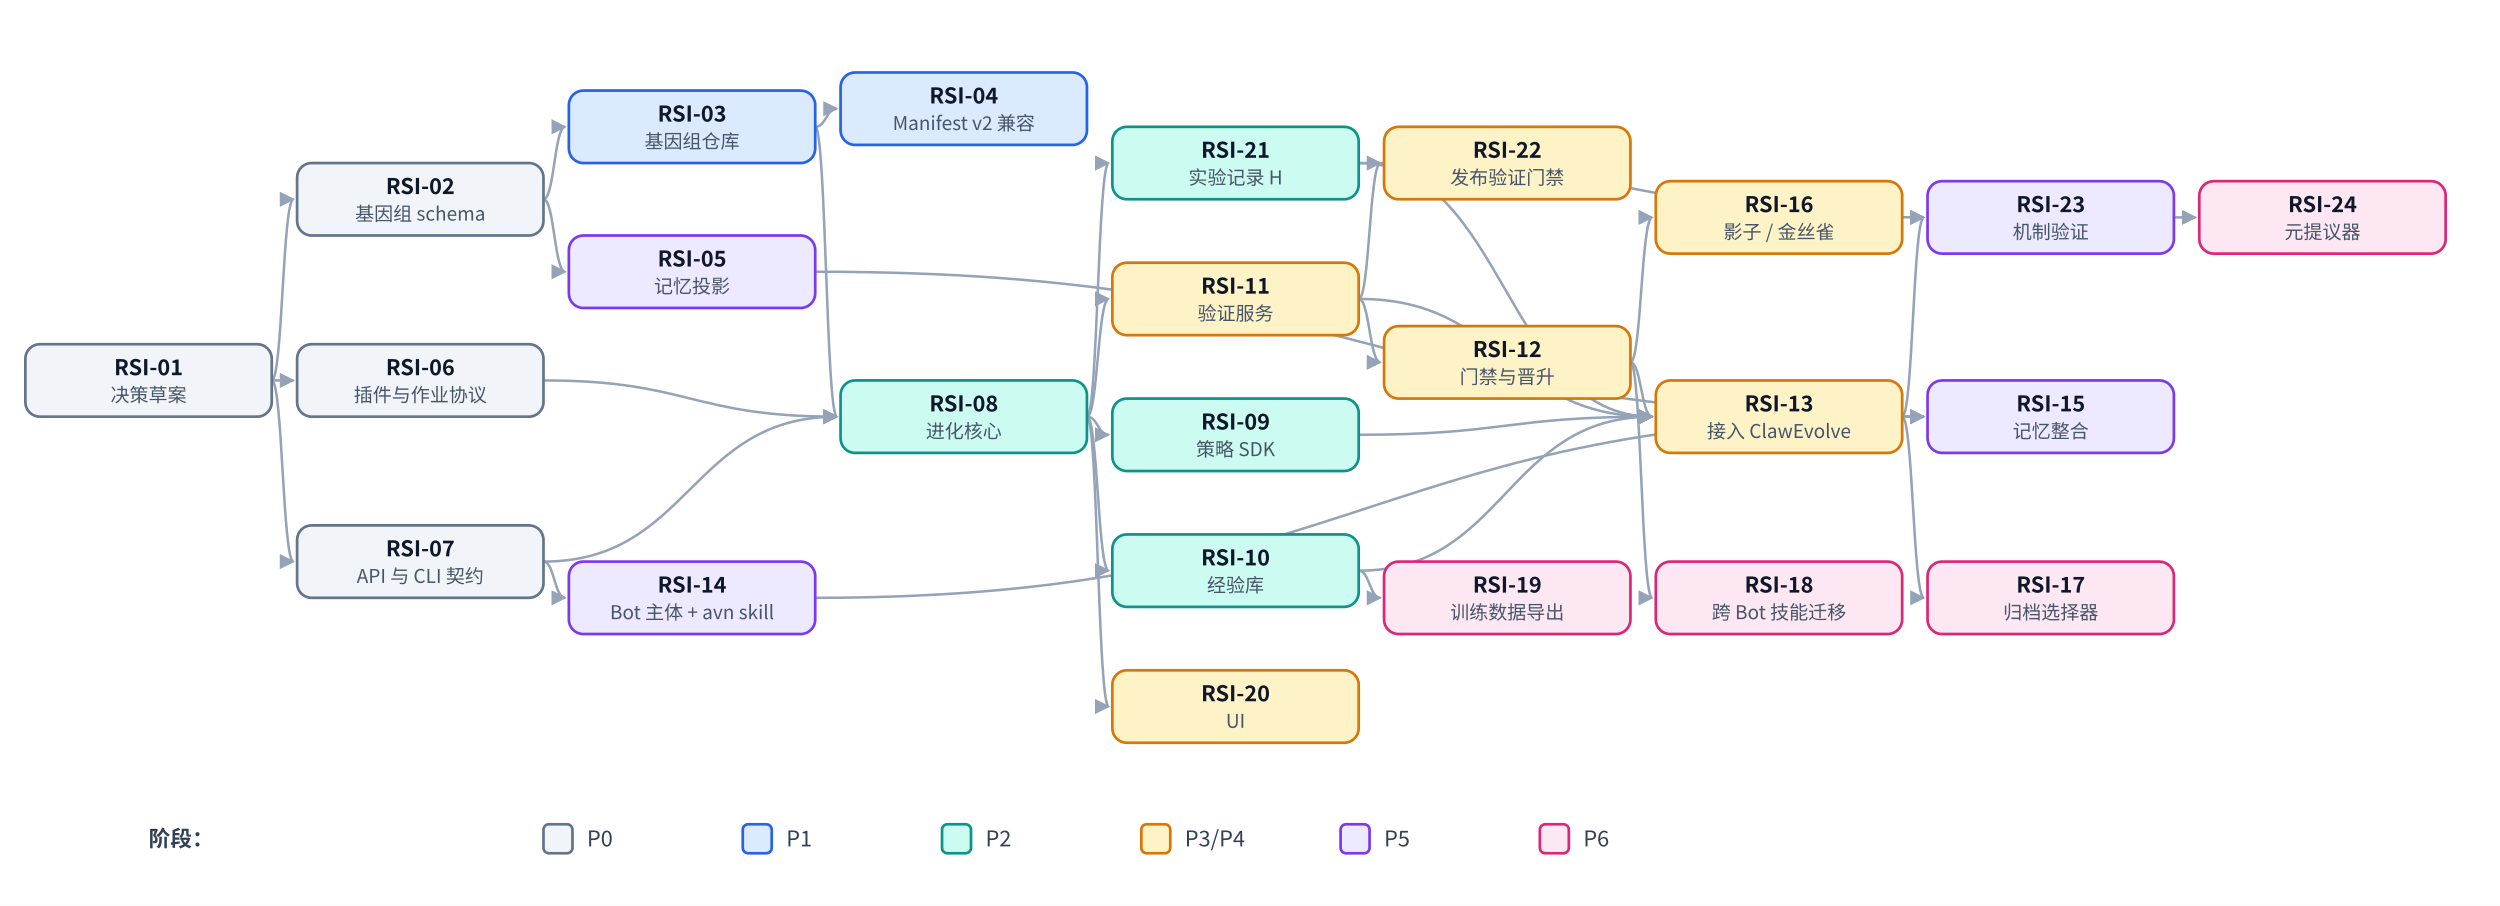
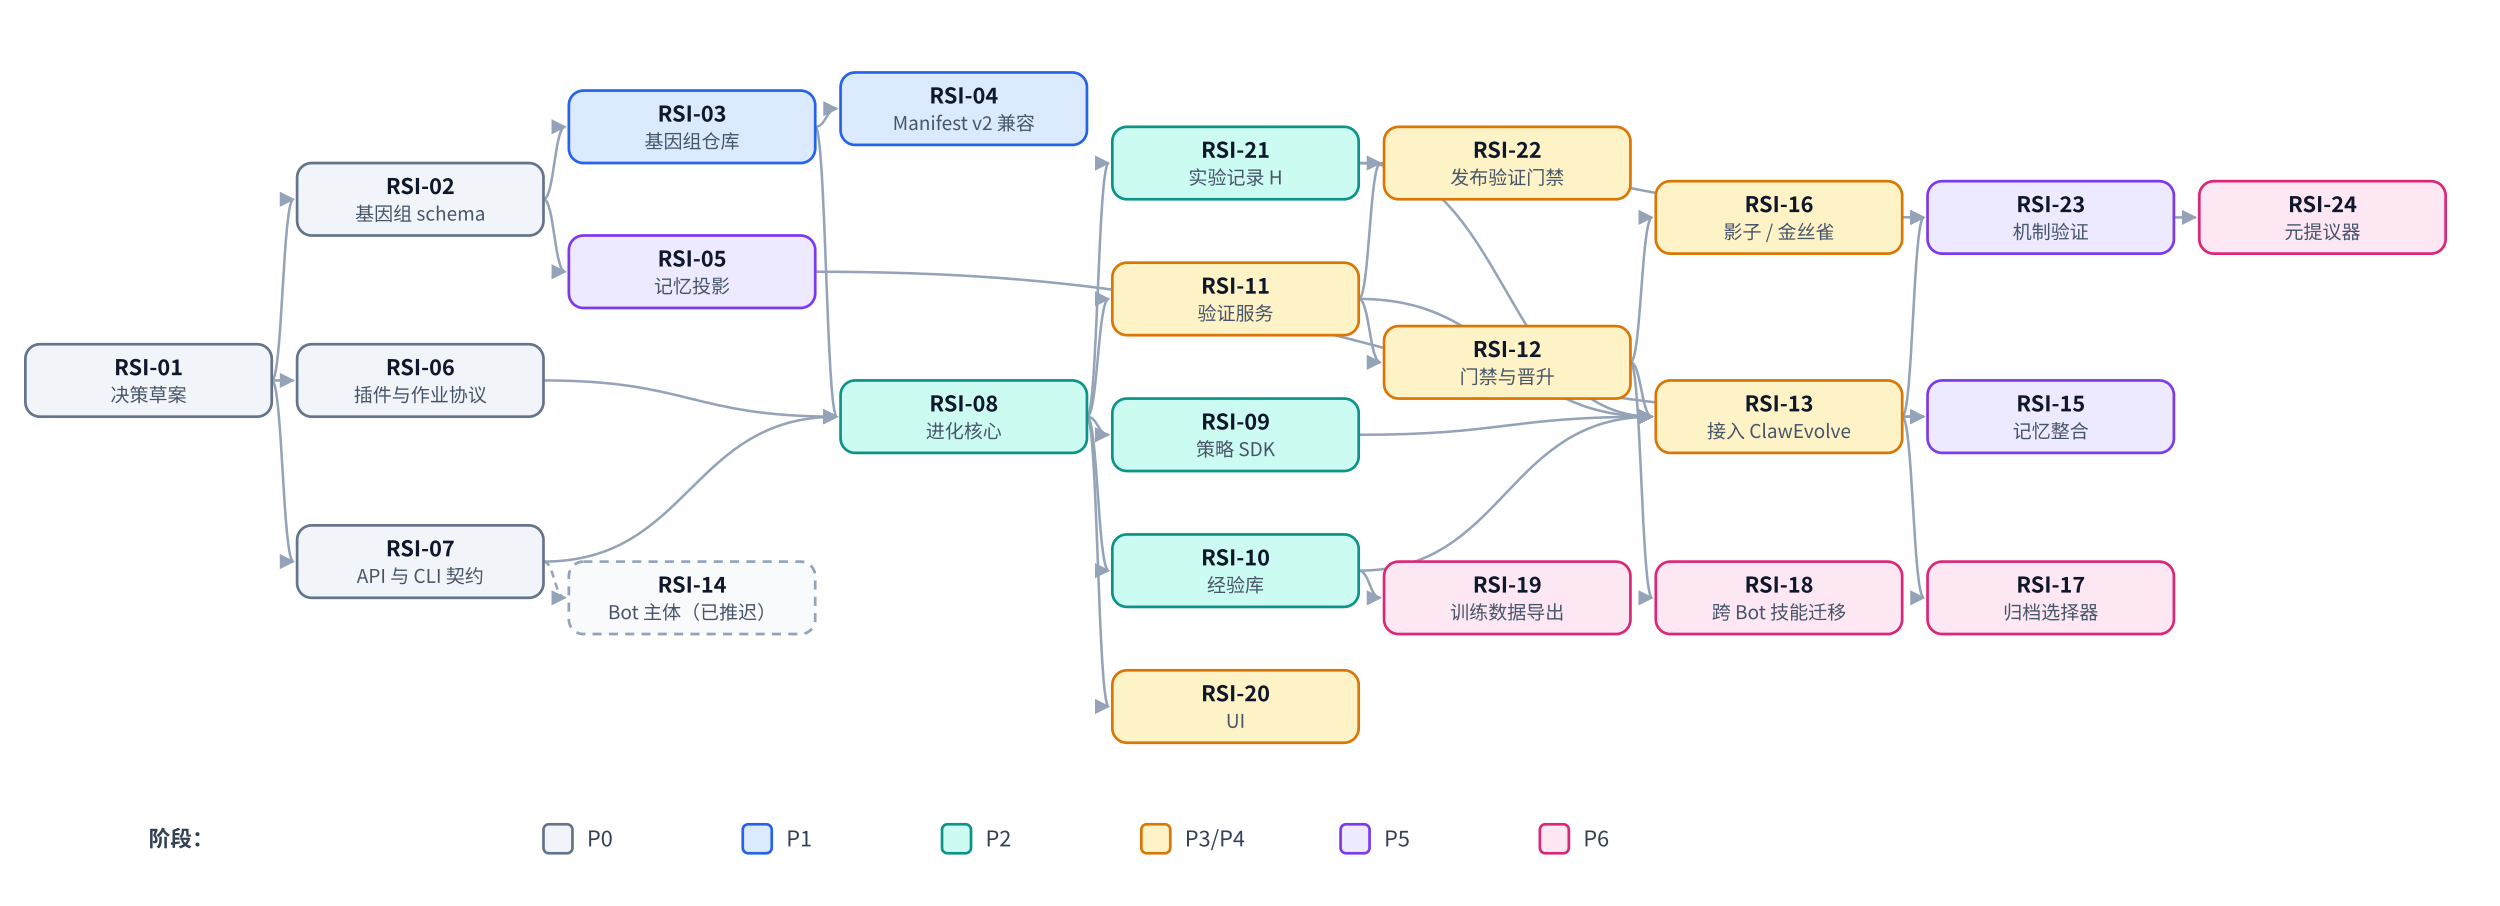
<svg xmlns="http://www.w3.org/2000/svg" width="1380" height="500" viewBox="0 0 1380 500" font-family="'PingFang SC','Hiragino Sans GB','Microsoft YaHei','Noto Sans CJK SC','Source Han Sans SC',system-ui,-apple-system,'Segoe UI',Roboto,'Helvetica Neue',Arial,sans-serif" role="img" aria-label="工作项依赖图">
  <defs>
    <marker id="ah" viewBox="0 0 10 10" refX="9" refY="5" markerWidth="7" markerHeight="7" orient="auto-start-reverse">
      <path d="M0 0 L10 5 L0 10 z" fill="#475569" />
    </marker>
    <marker id="ahl" viewBox="0 0 10 10" refX="9" refY="5" markerWidth="6" markerHeight="6" orient="auto-start-reverse">
      <path d="M0 0 L10 5 L0 10 z" fill="#94a3b8" />
    </marker>
  </defs>
  <rect width="1380" height="500" fill="#ffffff" />
  <path d="M 150.0 210 C 156.0 210 156.0 110 162.0 110" fill="none" stroke="#94a3b8" stroke-width="1.4" marker-end="url(#ahl)" />
  <path d="M 150.0 210 C 156.0 210 156.0 210 162.0 210" fill="none" stroke="#94a3b8" stroke-width="1.4" marker-end="url(#ahl)" />
  <path d="M 150.0 210 C 156.0 210 156.0 310 162.0 310" fill="none" stroke="#94a3b8" stroke-width="1.4" marker-end="url(#ahl)" />
  <path d="M 300.0 110 C 306.0 110 306.0 70 312.0 70" fill="none" stroke="#94a3b8" stroke-width="1.4" marker-end="url(#ahl)" />
  <path d="M 300.0 110 C 306.0 110 306.0 150 312.0 150" fill="none" stroke="#94a3b8" stroke-width="1.4" marker-end="url(#ahl)" />
-   <path d="M 300.0 310 C 306.0 310 306.0 330 312.0 330" fill="none" stroke="#94a3b8" stroke-width="1.4" marker-end="url(#ahl)" />
+   <path d="M 300.0 310 C 306.0 310 306.0 330 312.0 330" fill="none" stroke-dasharray="4 3" stroke="#94a3b8" stroke-width="1.4" marker-end="url(#ahl)" />
  <path d="M 450.0 70 C 456.0 70 456.0 60 462.0 60" fill="none" stroke="#94a3b8" stroke-width="1.4" marker-end="url(#ahl)" />
  <path d="M 450.0 70 C 456.0 70 456.0 230 462.0 230" fill="none" stroke="#94a3b8" stroke-width="1.4" marker-end="url(#ahl)" />
  <path d="M 300.0 210 C 381.0 210 381.0 230 462.0 230" fill="none" stroke="#94a3b8" stroke-width="1.4" marker-end="url(#ahl)" />
  <path d="M 300.0 310 C 381.0 310 381.0 230 462.0 230" fill="none" stroke="#94a3b8" stroke-width="1.4" marker-end="url(#ahl)" />
  <path d="M 600.0 230 C 606.0 230 606.0 90 612.0 90" fill="none" stroke="#94a3b8" stroke-width="1.4" marker-end="url(#ahl)" />
  <path d="M 600.0 230 C 606.0 230 606.0 165 612.0 165" fill="none" stroke="#94a3b8" stroke-width="1.4" marker-end="url(#ahl)" />
  <path d="M 600.0 230 C 606.0 230 606.0 240 612.0 240" fill="none" stroke="#94a3b8" stroke-width="1.4" marker-end="url(#ahl)" />
  <path d="M 600.0 230 C 606.0 230 606.0 315 612.0 315" fill="none" stroke="#94a3b8" stroke-width="1.4" marker-end="url(#ahl)" />
  <path d="M 600.0 230 C 606.0 230 606.0 390 612.0 390" fill="none" stroke="#94a3b8" stroke-width="1.4" marker-end="url(#ahl)" />
  <path d="M 750.0 165 C 756.0 165 756.0 90 762.0 90" fill="none" stroke="#94a3b8" stroke-width="1.4" marker-end="url(#ahl)" />
  <path d="M 750.0 165 C 756.0 165 756.0 200 762.0 200" fill="none" stroke="#94a3b8" stroke-width="1.4" marker-end="url(#ahl)" />
  <path d="M 750.0 315 C 756.0 315 756.0 330 762.0 330" fill="none" stroke="#94a3b8" stroke-width="1.4" marker-end="url(#ahl)" />
  <path d="M 900.0 200 C 906.0 200 906.0 120 912.0 120" fill="none" stroke="#94a3b8" stroke-width="1.4" marker-end="url(#ahl)" />
  <path d="M 900.0 200 C 906.0 200 906.0 330 912.0 330" fill="none" stroke="#94a3b8" stroke-width="1.4" marker-end="url(#ahl)" />
  <path d="M 900.0 200 C 906.0 200 906.0 230 912.0 230" fill="none" stroke="#94a3b8" stroke-width="1.4" marker-end="url(#ahl)" />
  <path d="M 750.0 90 C 831.0 90 831.0 230 912.0 230" fill="none" stroke="#94a3b8" stroke-width="1.4" marker-end="url(#ahl)" />
  <path d="M 750.0 165 C 831.0 165 831.0 230 912.0 230" fill="none" stroke="#94a3b8" stroke-width="1.4" marker-end="url(#ahl)" />
  <path d="M 750.0 240 C 831.0 240 831.0 230 912.0 230" fill="none" stroke="#94a3b8" stroke-width="1.4" marker-end="url(#ahl)" />
  <path d="M 750.0 315 C 831.0 315 831.0 230 912.0 230" fill="none" stroke="#94a3b8" stroke-width="1.4" marker-end="url(#ahl)" />
  <path d="M 1050.0 230 C 1056.0 230 1056.0 120 1062.0 120" fill="none" stroke="#94a3b8" stroke-width="1.4" marker-end="url(#ahl)" />
  <path d="M 750.0 90 C 906.0 90 906.0 120 1062.0 120" fill="none" stroke="#94a3b8" stroke-width="1.4" marker-end="url(#ahl)" />
  <path d="M 1050.0 230 C 1056.0 230 1056.0 230 1062.0 230" fill="none" stroke="#94a3b8" stroke-width="1.4" marker-end="url(#ahl)" />
  <path d="M 450.0 150 C 756.0 150 756.0 230 1062.0 230" fill="none" stroke="#94a3b8" stroke-width="1.4" marker-end="url(#ahl)" />
-   <path d="M 450.0 330 C 756.0 330 756.0 230 1062.0 230" fill="none" stroke="#94a3b8" stroke-width="1.4" marker-end="url(#ahl)" />
  <path d="M 1050.0 230 C 1056.0 230 1056.0 330 1062.0 330" fill="none" stroke="#94a3b8" stroke-width="1.4" marker-end="url(#ahl)" />
  <path d="M 1200.0 120 C 1206.0 120 1206.0 120 1212.0 120" fill="none" stroke="#94a3b8" stroke-width="1.4" marker-end="url(#ahl)" />
  <rect x="14.0" y="190.0" width="136" height="40" rx="8" fill="#f1f5f9" stroke="#64748b" stroke-width="1.5" />
  <text x="82.0" y="202.912" font-size="12" font-weight="600" fill="#0f172a" text-anchor="middle" dominant-baseline="middle">RSI-01</text>
  <text x="82.0" y="218.1" font-size="10.5" font-weight="400" fill="#475569" text-anchor="middle" dominant-baseline="middle">决策草案</text>
  <rect x="164.0" y="90.0" width="136" height="40" rx="8" fill="#f1f5f9" stroke="#64748b" stroke-width="1.5" />
  <text x="232.0" y="102.912" font-size="12" font-weight="600" fill="#0f172a" text-anchor="middle" dominant-baseline="middle">RSI-02</text>
  <text x="232.0" y="118.1" font-size="10.5" font-weight="400" fill="#475569" text-anchor="middle" dominant-baseline="middle">基因组 schema</text>
  <rect x="164.0" y="190.0" width="136" height="40" rx="8" fill="#f1f5f9" stroke="#64748b" stroke-width="1.5" />
  <text x="232.0" y="202.912" font-size="12" font-weight="600" fill="#0f172a" text-anchor="middle" dominant-baseline="middle">RSI-06</text>
  <text x="232.0" y="218.1" font-size="10.5" font-weight="400" fill="#475569" text-anchor="middle" dominant-baseline="middle">插件与作业协议</text>
  <rect x="164.0" y="290.0" width="136" height="40" rx="8" fill="#f1f5f9" stroke="#64748b" stroke-width="1.5" />
  <text x="232.0" y="302.913" font-size="12" font-weight="600" fill="#0f172a" text-anchor="middle" dominant-baseline="middle">RSI-07</text>
  <text x="232.0" y="318.1" font-size="10.5" font-weight="400" fill="#475569" text-anchor="middle" dominant-baseline="middle">API 与 CLI 契约</text>
  <rect x="314.0" y="50.0" width="136" height="40" rx="8" fill="#dbeafe" stroke="#2563eb" stroke-width="1.5" />
  <text x="382.0" y="62.913" font-size="12" font-weight="600" fill="#0f172a" text-anchor="middle" dominant-baseline="middle">RSI-03</text>
  <text x="382.0" y="78.1" font-size="10.5" font-weight="400" fill="#475569" text-anchor="middle" dominant-baseline="middle">基因组仓库</text>
  <rect x="314.0" y="130.0" width="136" height="40" rx="8" fill="#ede9fe" stroke="#7c3aed" stroke-width="1.5" />
  <text x="382.0" y="142.912" font-size="12" font-weight="600" fill="#0f172a" text-anchor="middle" dominant-baseline="middle">RSI-05</text>
  <text x="382.0" y="158.1" font-size="10.5" font-weight="400" fill="#475569" text-anchor="middle" dominant-baseline="middle">记忆投影</text>
-   <rect x="314.0" y="310.0" width="136" height="40" rx="8" fill="#ede9fe" stroke="#7c3aed" stroke-width="1.5" />
+   <rect x="314.0" y="310.0" width="136" height="40" rx="8" fill="#f8fafc" stroke="#94a3b8" stroke-width="1.5" stroke-dasharray="5 4" />
  <text x="382.0" y="322.913" font-size="12" font-weight="600" fill="#0f172a" text-anchor="middle" dominant-baseline="middle">RSI-14</text>
-   <text x="382.0" y="338.1" font-size="10.5" font-weight="400" fill="#475569" text-anchor="middle" dominant-baseline="middle">Bot 主体 + avn skill</text>
+   <text x="382.0" y="338.1" font-size="10.5" font-weight="400" fill="#475569" text-anchor="middle" dominant-baseline="middle">Bot 主体（已推迟）</text>
  <rect x="464.0" y="40.0" width="136" height="40" rx="8" fill="#dbeafe" stroke="#2563eb" stroke-width="1.5" />
  <text x="532.0" y="52.913" font-size="12" font-weight="600" fill="#0f172a" text-anchor="middle" dominant-baseline="middle">RSI-04</text>
  <text x="532.0" y="68.1" font-size="10.5" font-weight="400" fill="#475569" text-anchor="middle" dominant-baseline="middle">Manifest v2 兼容</text>
  <rect x="464.0" y="210.0" width="136" height="40" rx="8" fill="#ccfbf1" stroke="#0d9488" stroke-width="1.5" />
  <text x="532.0" y="222.912" font-size="12" font-weight="600" fill="#0f172a" text-anchor="middle" dominant-baseline="middle">RSI-08</text>
  <text x="532.0" y="238.1" font-size="10.5" font-weight="400" fill="#475569" text-anchor="middle" dominant-baseline="middle">进化核心</text>
  <rect x="614.0" y="70.0" width="136" height="40" rx="8" fill="#ccfbf1" stroke="#0d9488" stroke-width="1.5" />
  <text x="682.0" y="82.912" font-size="12" font-weight="600" fill="#0f172a" text-anchor="middle" dominant-baseline="middle">RSI-21</text>
  <text x="682.0" y="98.1" font-size="10.5" font-weight="400" fill="#475569" text-anchor="middle" dominant-baseline="middle">实验记录 H</text>
  <rect x="614.0" y="145.0" width="136" height="40" rx="8" fill="#fef3c7" stroke="#d97706" stroke-width="1.5" />
  <text x="682.0" y="157.912" font-size="12" font-weight="600" fill="#0f172a" text-anchor="middle" dominant-baseline="middle">RSI-11</text>
  <text x="682.0" y="173.1" font-size="10.5" font-weight="400" fill="#475569" text-anchor="middle" dominant-baseline="middle">验证服务</text>
  <rect x="614.0" y="220.0" width="136" height="40" rx="8" fill="#ccfbf1" stroke="#0d9488" stroke-width="1.5" />
  <text x="682.0" y="232.912" font-size="12" font-weight="600" fill="#0f172a" text-anchor="middle" dominant-baseline="middle">RSI-09</text>
  <text x="682.0" y="248.1" font-size="10.5" font-weight="400" fill="#475569" text-anchor="middle" dominant-baseline="middle">策略 SDK</text>
  <rect x="614.0" y="295.0" width="136" height="40" rx="8" fill="#ccfbf1" stroke="#0d9488" stroke-width="1.5" />
  <text x="682.0" y="307.913" font-size="12" font-weight="600" fill="#0f172a" text-anchor="middle" dominant-baseline="middle">RSI-10</text>
  <text x="682.0" y="323.1" font-size="10.5" font-weight="400" fill="#475569" text-anchor="middle" dominant-baseline="middle">经验库</text>
  <rect x="614.0" y="370.0" width="136" height="40" rx="8" fill="#fef3c7" stroke="#d97706" stroke-width="1.5" />
  <text x="682.0" y="382.913" font-size="12" font-weight="600" fill="#0f172a" text-anchor="middle" dominant-baseline="middle">RSI-20</text>
  <text x="682.0" y="398.1" font-size="10.5" font-weight="400" fill="#475569" text-anchor="middle" dominant-baseline="middle">UI</text>
  <rect x="764.0" y="70.0" width="136" height="40" rx="8" fill="#fef3c7" stroke="#d97706" stroke-width="1.5" />
  <text x="832.0" y="82.912" font-size="12" font-weight="600" fill="#0f172a" text-anchor="middle" dominant-baseline="middle">RSI-22</text>
  <text x="832.0" y="98.1" font-size="10.5" font-weight="400" fill="#475569" text-anchor="middle" dominant-baseline="middle">发布验证门禁</text>
  <rect x="764.0" y="180.0" width="136" height="40" rx="8" fill="#fef3c7" stroke="#d97706" stroke-width="1.5" />
  <text x="832.0" y="192.912" font-size="12" font-weight="600" fill="#0f172a" text-anchor="middle" dominant-baseline="middle">RSI-12</text>
  <text x="832.0" y="208.1" font-size="10.5" font-weight="400" fill="#475569" text-anchor="middle" dominant-baseline="middle">门禁与晋升</text>
  <rect x="764.0" y="310.0" width="136" height="40" rx="8" fill="#fce7f3" stroke="#db2777" stroke-width="1.5" />
  <text x="832.0" y="322.913" font-size="12" font-weight="600" fill="#0f172a" text-anchor="middle" dominant-baseline="middle">RSI-19</text>
  <text x="832.0" y="338.1" font-size="10.5" font-weight="400" fill="#475569" text-anchor="middle" dominant-baseline="middle">训练数据导出</text>
  <rect x="914.0" y="100.0" width="136" height="40" rx="8" fill="#fef3c7" stroke="#d97706" stroke-width="1.5" />
  <text x="982.0" y="112.912" font-size="12" font-weight="600" fill="#0f172a" text-anchor="middle" dominant-baseline="middle">RSI-16</text>
  <text x="982.0" y="128.1" font-size="10.5" font-weight="400" fill="#475569" text-anchor="middle" dominant-baseline="middle">影子 / 金丝雀</text>
  <rect x="914.0" y="210.0" width="136" height="40" rx="8" fill="#fef3c7" stroke="#d97706" stroke-width="1.5" />
  <text x="982.0" y="222.912" font-size="12" font-weight="600" fill="#0f172a" text-anchor="middle" dominant-baseline="middle">RSI-13</text>
  <text x="982.0" y="238.1" font-size="10.5" font-weight="400" fill="#475569" text-anchor="middle" dominant-baseline="middle">接入 ClawEvolve</text>
  <rect x="914.0" y="310.0" width="136" height="40" rx="8" fill="#fce7f3" stroke="#db2777" stroke-width="1.5" />
  <text x="982.0" y="322.913" font-size="12" font-weight="600" fill="#0f172a" text-anchor="middle" dominant-baseline="middle">RSI-18</text>
  <text x="982.0" y="338.1" font-size="10.5" font-weight="400" fill="#475569" text-anchor="middle" dominant-baseline="middle">跨 Bot 技能迁移</text>
  <rect x="1064.0" y="100.0" width="136" height="40" rx="8" fill="#ede9fe" stroke="#7c3aed" stroke-width="1.5" />
  <text x="1132.0" y="112.912" font-size="12" font-weight="600" fill="#0f172a" text-anchor="middle" dominant-baseline="middle">RSI-23</text>
  <text x="1132.0" y="128.1" font-size="10.5" font-weight="400" fill="#475569" text-anchor="middle" dominant-baseline="middle">机制验证</text>
  <rect x="1064.0" y="210.0" width="136" height="40" rx="8" fill="#ede9fe" stroke="#7c3aed" stroke-width="1.5" />
  <text x="1132.0" y="222.912" font-size="12" font-weight="600" fill="#0f172a" text-anchor="middle" dominant-baseline="middle">RSI-15</text>
  <text x="1132.0" y="238.1" font-size="10.5" font-weight="400" fill="#475569" text-anchor="middle" dominant-baseline="middle">记忆整合</text>
  <rect x="1064.0" y="310.0" width="136" height="40" rx="8" fill="#fce7f3" stroke="#db2777" stroke-width="1.5" />
  <text x="1132.0" y="322.913" font-size="12" font-weight="600" fill="#0f172a" text-anchor="middle" dominant-baseline="middle">RSI-17</text>
  <text x="1132.0" y="338.1" font-size="10.5" font-weight="400" fill="#475569" text-anchor="middle" dominant-baseline="middle">归档选择器</text>
  <rect x="1214.0" y="100.0" width="136" height="40" rx="8" fill="#fce7f3" stroke="#db2777" stroke-width="1.5" />
  <text x="1282.0" y="112.912" font-size="12" font-weight="600" fill="#0f172a" text-anchor="middle" dominant-baseline="middle">RSI-24</text>
  <text x="1282.0" y="128.1" font-size="10.5" font-weight="400" fill="#475569" text-anchor="middle" dominant-baseline="middle">元提议器</text>
  <rect x="300" y="455" width="16" height="16" rx="3" fill="#f1f5f9" stroke="#64748b" stroke-width="1.5" />
  <text x="324" y="463" font-size="12" font-weight="400" fill="#334155" text-anchor="start" dominant-baseline="middle">P0</text>
  <rect x="410" y="455" width="16" height="16" rx="3" fill="#dbeafe" stroke="#2563eb" stroke-width="1.5" />
  <text x="434" y="463" font-size="12" font-weight="400" fill="#334155" text-anchor="start" dominant-baseline="middle">P1</text>
  <rect x="520" y="455" width="16" height="16" rx="3" fill="#ccfbf1" stroke="#0d9488" stroke-width="1.5" />
  <text x="544" y="463" font-size="12" font-weight="400" fill="#334155" text-anchor="start" dominant-baseline="middle">P2</text>
  <rect x="630" y="455" width="16" height="16" rx="3" fill="#fef3c7" stroke="#d97706" stroke-width="1.5" />
  <text x="654" y="463" font-size="12" font-weight="400" fill="#334155" text-anchor="start" dominant-baseline="middle">P3/P4</text>
  <rect x="740" y="455" width="16" height="16" rx="3" fill="#ede9fe" stroke="#7c3aed" stroke-width="1.5" />
  <text x="764" y="463" font-size="12" font-weight="400" fill="#334155" text-anchor="start" dominant-baseline="middle">P5</text>
  <rect x="850" y="455" width="16" height="16" rx="3" fill="#fce7f3" stroke="#db2777" stroke-width="1.5" />
  <text x="874" y="463" font-size="12" font-weight="400" fill="#334155" text-anchor="start" dominant-baseline="middle">P6</text>
  <text x="82" y="463" font-size="12" font-weight="700" fill="#334155" text-anchor="start" dominant-baseline="middle">阶段：</text>
</svg>
